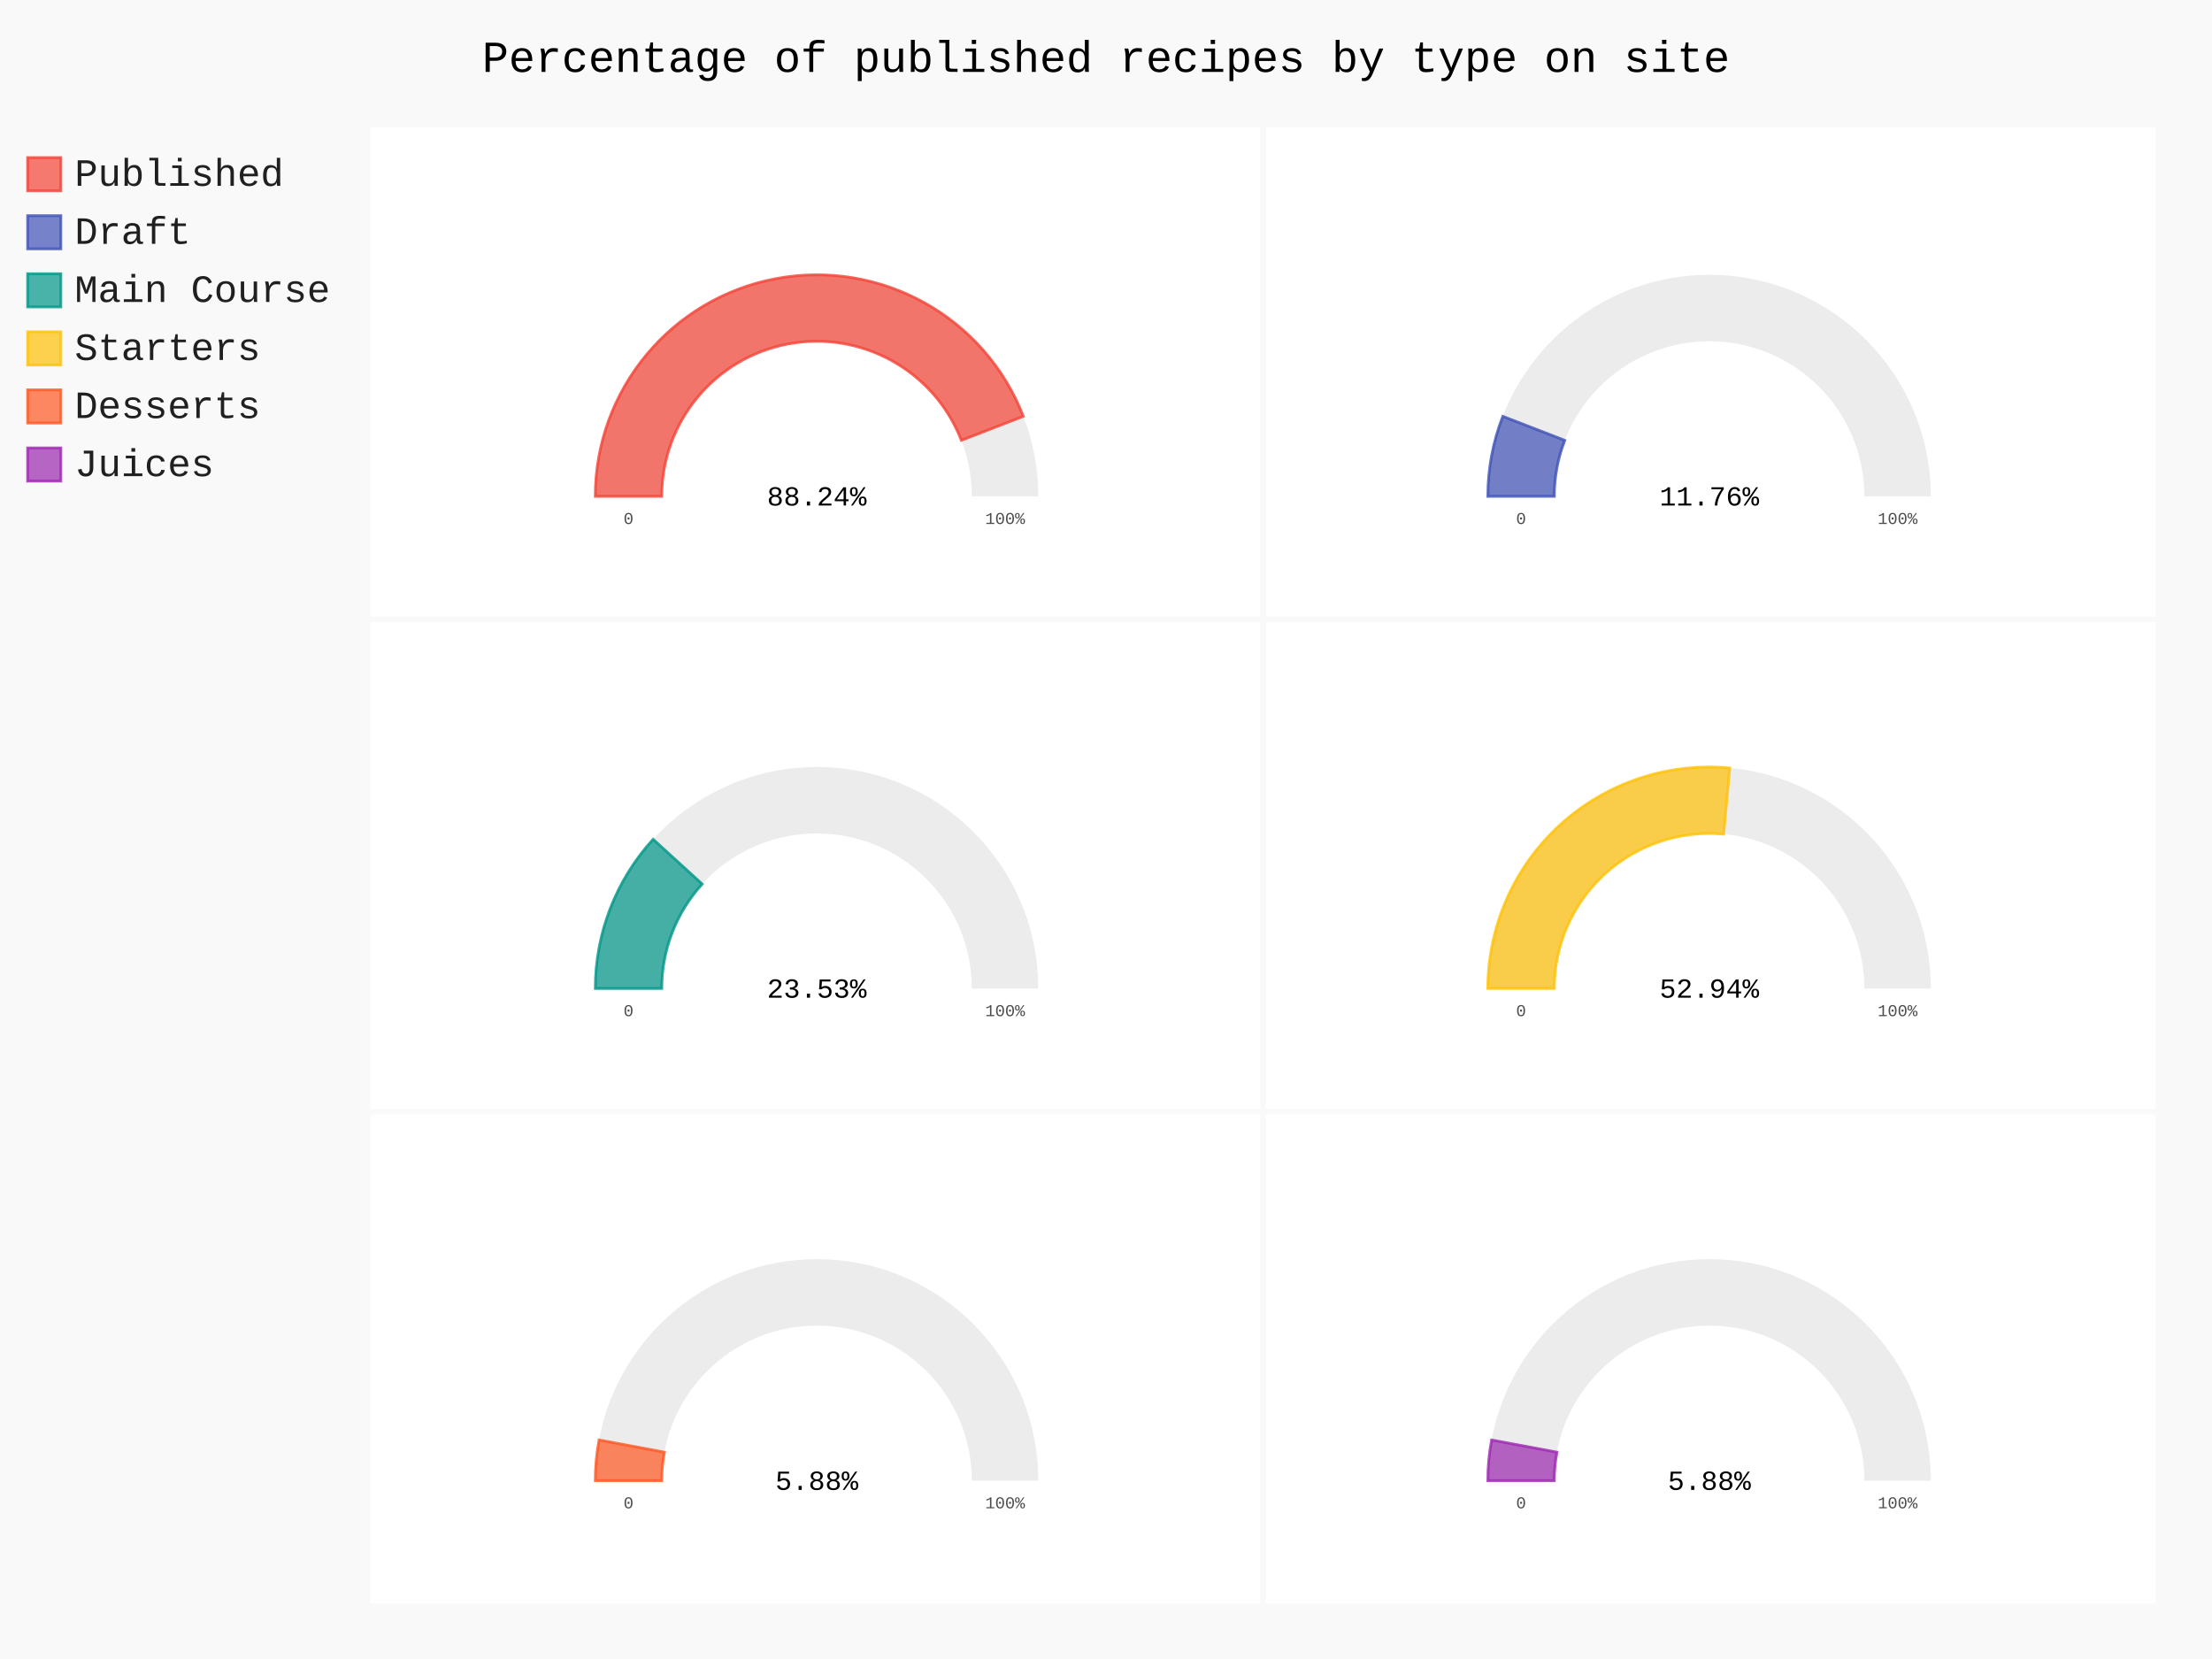
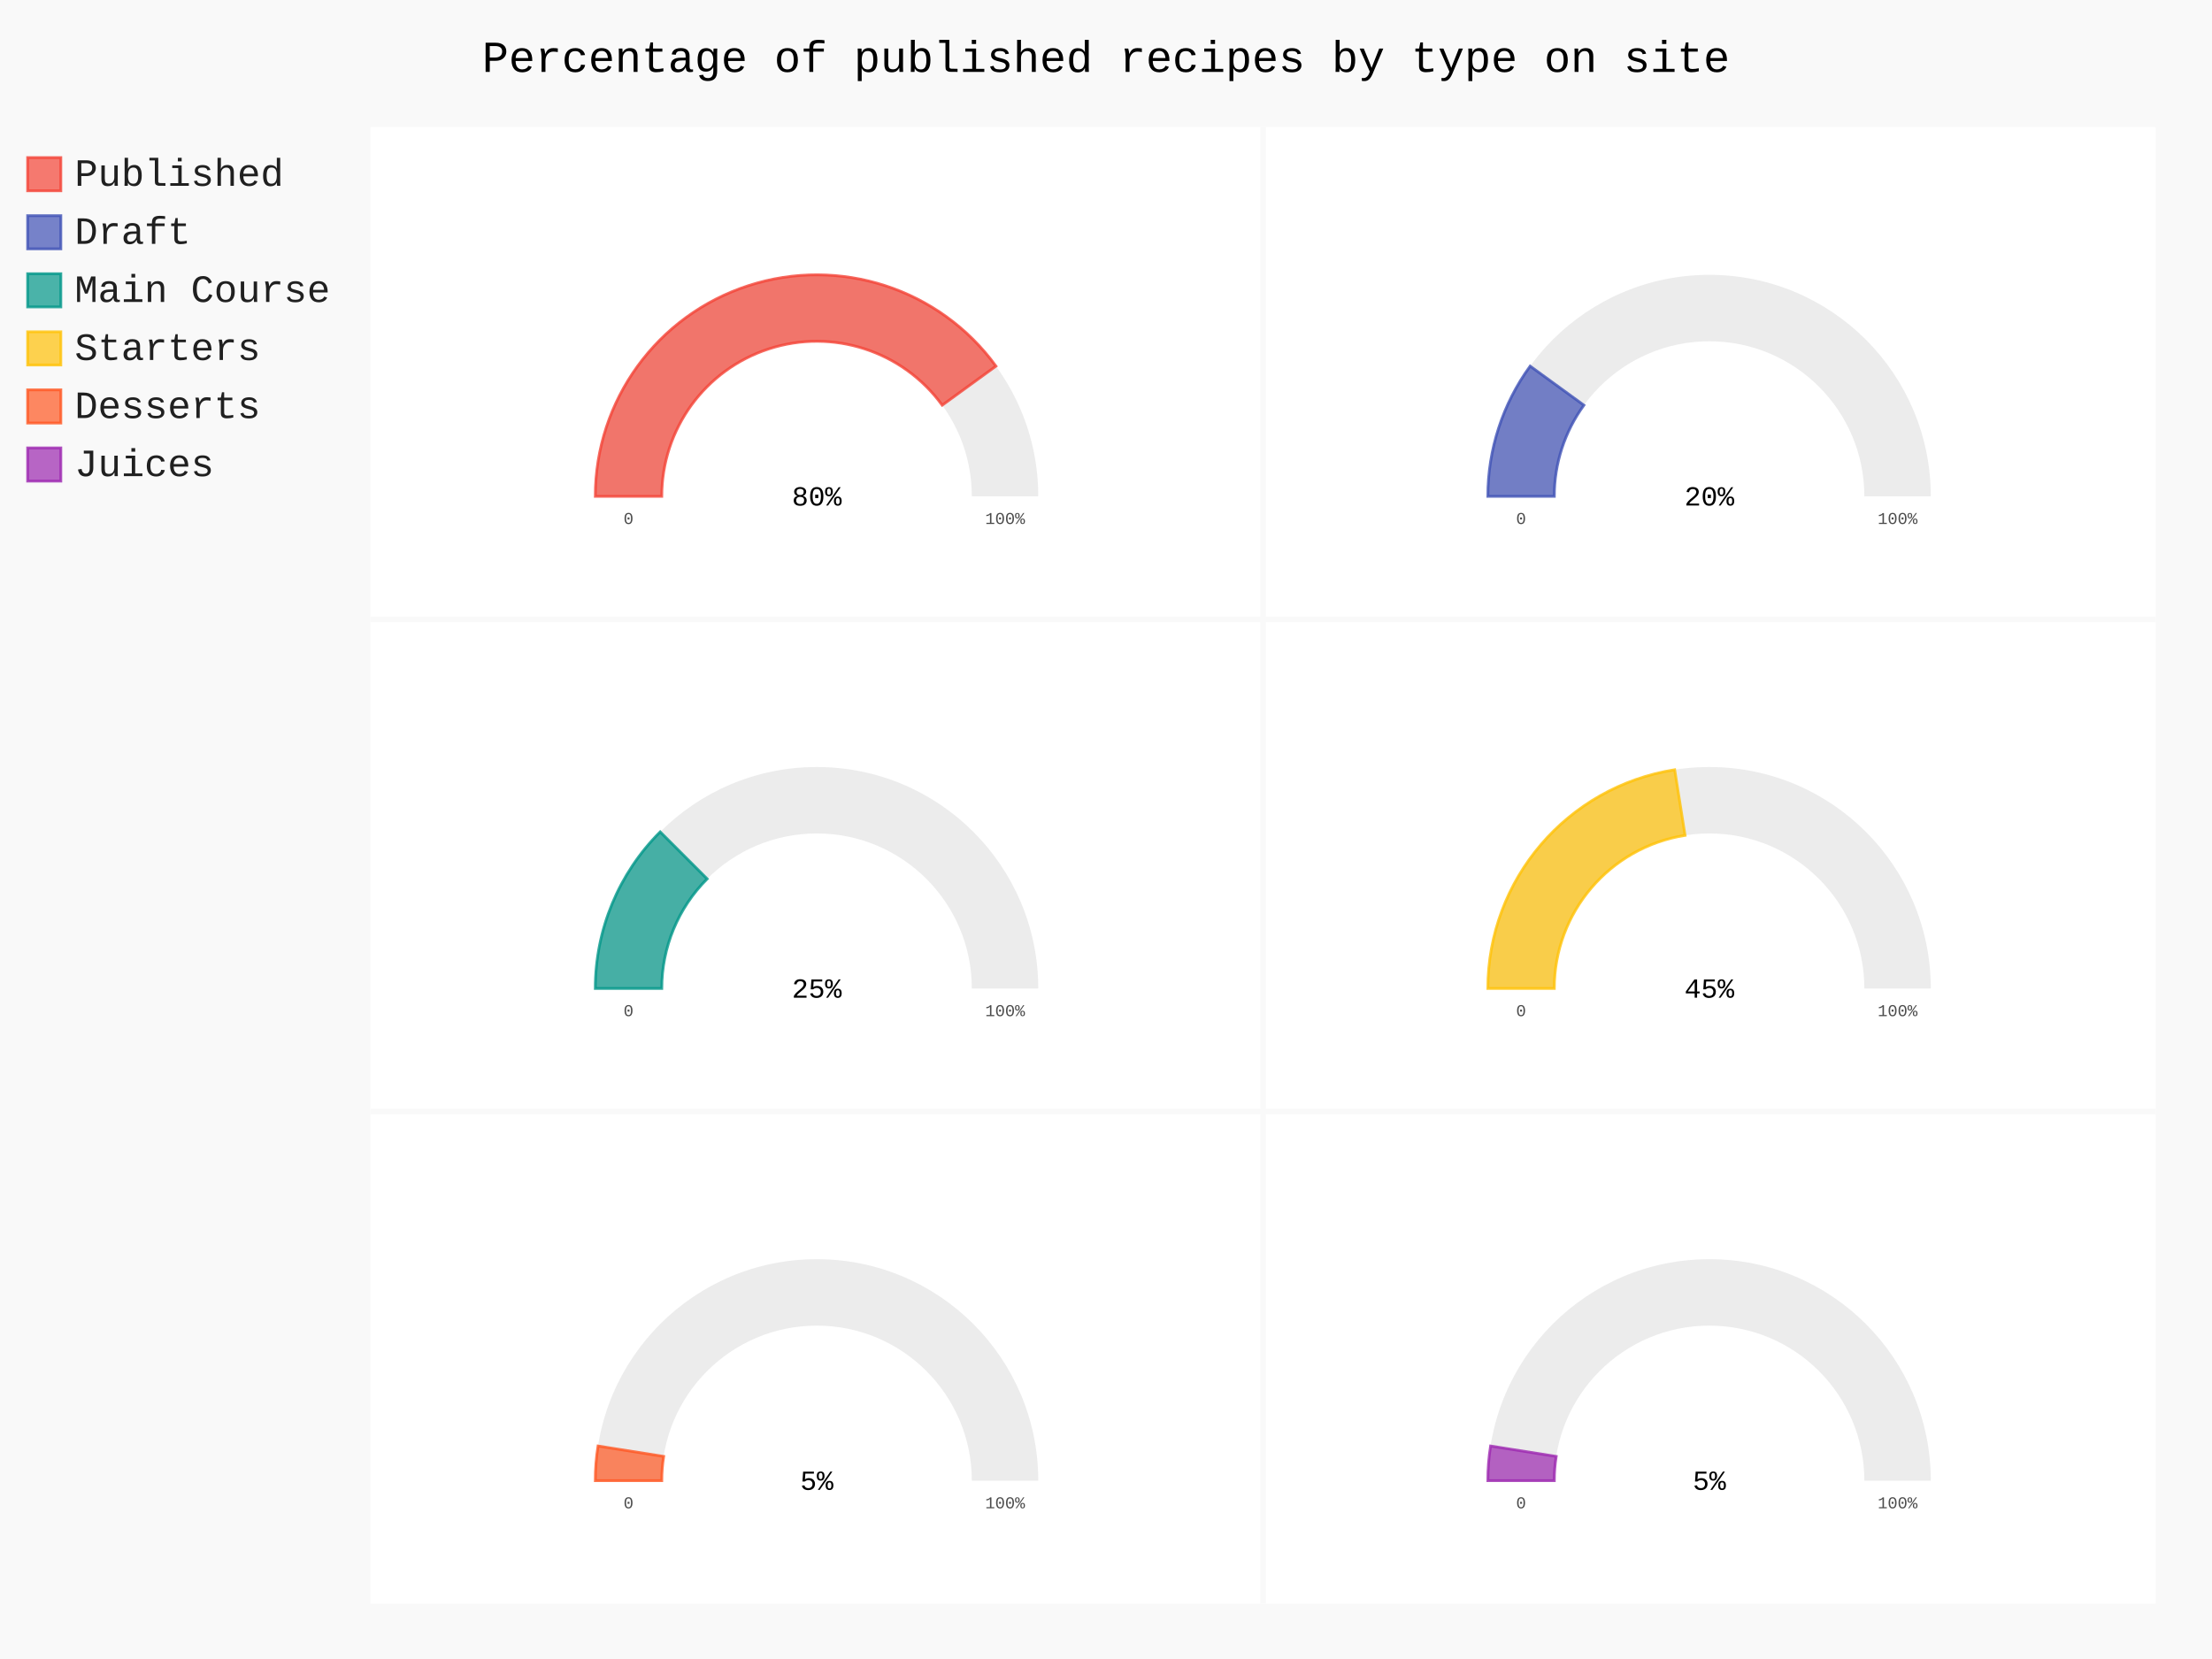
- <svg xmlns="http://www.w3.org/2000/svg" class="pygal-chart" id="chart-02b861ce-8ea9-40ce-8152-512d227e477c" viewBox="0 0 800 600">
+ <svg xmlns="http://www.w3.org/2000/svg" class="pygal-chart" id="chart-279fb6a4-60e8-441f-a2ab-0e8384bbd6ce" viewBox="0 0 800 600">
  <defs>
-     <style type="text/css">#chart-02b861ce-8ea9-40ce-8152-512d227e477c{-webkit-user-select:none;-webkit-font-smoothing:antialiased;font-family:Consolas,"Liberation Mono",Menlo,Courier,monospace}#chart-02b861ce-8ea9-40ce-8152-512d227e477c .title{font-family:Consolas,"Liberation Mono",Menlo,Courier,monospace;font-size:16px}#chart-02b861ce-8ea9-40ce-8152-512d227e477c .legends .legend text{font-family:Consolas,"Liberation Mono",Menlo,Courier,monospace;font-size:14px}#chart-02b861ce-8ea9-40ce-8152-512d227e477c .axis text{font-family:Consolas,"Liberation Mono",Menlo,Courier,monospace;font-size:10px}#chart-02b861ce-8ea9-40ce-8152-512d227e477c .axis text.major{font-family:Consolas,"Liberation Mono",Menlo,Courier,monospace;font-size:10px}#chart-02b861ce-8ea9-40ce-8152-512d227e477c .text-overlay text.value{font-family:Consolas,"Liberation Mono",Menlo,Courier,monospace;font-size:10px}#chart-02b861ce-8ea9-40ce-8152-512d227e477c .text-overlay text.label{font-family:Consolas,"Liberation Mono",Menlo,Courier,monospace;font-size:10px}#chart-02b861ce-8ea9-40ce-8152-512d227e477c .tooltip{font-family:Consolas,"Liberation Mono",Menlo,Courier,monospace;font-size:14px}#chart-02b861ce-8ea9-40ce-8152-512d227e477c text.no_data{font-family:Consolas,"Liberation Mono",Menlo,Courier,monospace;font-size:64px}
- #chart-02b861ce-8ea9-40ce-8152-512d227e477c{background-color:rgba(249,249,249,1)}#chart-02b861ce-8ea9-40ce-8152-512d227e477c path,#chart-02b861ce-8ea9-40ce-8152-512d227e477c line,#chart-02b861ce-8ea9-40ce-8152-512d227e477c rect,#chart-02b861ce-8ea9-40ce-8152-512d227e477c circle{-webkit-transition:150ms;-moz-transition:150ms;transition:150ms}#chart-02b861ce-8ea9-40ce-8152-512d227e477c .graph &gt; .background{fill:rgba(249,249,249,1)}#chart-02b861ce-8ea9-40ce-8152-512d227e477c .plot &gt; .background{fill:rgba(255,255,255,1)}#chart-02b861ce-8ea9-40ce-8152-512d227e477c .graph{fill:rgba(0,0,0,.87)}#chart-02b861ce-8ea9-40ce-8152-512d227e477c text.no_data{fill:rgba(0,0,0,1)}#chart-02b861ce-8ea9-40ce-8152-512d227e477c .title{fill:rgba(0,0,0,1)}#chart-02b861ce-8ea9-40ce-8152-512d227e477c .legends .legend text{fill:rgba(0,0,0,.87)}#chart-02b861ce-8ea9-40ce-8152-512d227e477c .legends .legend:hover text{fill:rgba(0,0,0,1)}#chart-02b861ce-8ea9-40ce-8152-512d227e477c .axis .line{stroke:rgba(0,0,0,1)}#chart-02b861ce-8ea9-40ce-8152-512d227e477c .axis .guide.line{stroke:rgba(0,0,0,.54)}#chart-02b861ce-8ea9-40ce-8152-512d227e477c .axis .major.line{stroke:rgba(0,0,0,.87)}#chart-02b861ce-8ea9-40ce-8152-512d227e477c .axis text.major{fill:rgba(0,0,0,1)}#chart-02b861ce-8ea9-40ce-8152-512d227e477c .axis.y .guides:hover .guide.line,#chart-02b861ce-8ea9-40ce-8152-512d227e477c .line-graph .axis.x .guides:hover .guide.line,#chart-02b861ce-8ea9-40ce-8152-512d227e477c .stackedline-graph .axis.x .guides:hover .guide.line,#chart-02b861ce-8ea9-40ce-8152-512d227e477c .xy-graph .axis.x .guides:hover .guide.line{stroke:rgba(0,0,0,1)}#chart-02b861ce-8ea9-40ce-8152-512d227e477c .axis .guides:hover text{fill:rgba(0,0,0,1)}#chart-02b861ce-8ea9-40ce-8152-512d227e477c .reactive{fill-opacity:.7;stroke-opacity:.8}#chart-02b861ce-8ea9-40ce-8152-512d227e477c .ci{stroke:rgba(0,0,0,.87)}#chart-02b861ce-8ea9-40ce-8152-512d227e477c .reactive.active,#chart-02b861ce-8ea9-40ce-8152-512d227e477c .active .reactive{fill-opacity:.8;stroke-opacity:.9;stroke-width:4}#chart-02b861ce-8ea9-40ce-8152-512d227e477c .ci .reactive.active{stroke-width:1.5}#chart-02b861ce-8ea9-40ce-8152-512d227e477c .series text{fill:rgba(0,0,0,1)}#chart-02b861ce-8ea9-40ce-8152-512d227e477c .tooltip rect{fill:rgba(255,255,255,1);stroke:rgba(0,0,0,1);-webkit-transition:opacity 150ms;-moz-transition:opacity 150ms;transition:opacity 150ms}#chart-02b861ce-8ea9-40ce-8152-512d227e477c .tooltip .label{fill:rgba(0,0,0,.87)}#chart-02b861ce-8ea9-40ce-8152-512d227e477c .tooltip .label{fill:rgba(0,0,0,.87)}#chart-02b861ce-8ea9-40ce-8152-512d227e477c .tooltip .legend{font-size:.8em;fill:rgba(0,0,0,.54)}#chart-02b861ce-8ea9-40ce-8152-512d227e477c .tooltip .x_label{font-size:.6em;fill:rgba(0,0,0,1)}#chart-02b861ce-8ea9-40ce-8152-512d227e477c .tooltip .xlink{font-size:.5em;text-decoration:underline}#chart-02b861ce-8ea9-40ce-8152-512d227e477c .tooltip .value{font-size:1.5em}#chart-02b861ce-8ea9-40ce-8152-512d227e477c .bound{font-size:.5em}#chart-02b861ce-8ea9-40ce-8152-512d227e477c .max-value{font-size:.75em;fill:rgba(0,0,0,.54)}#chart-02b861ce-8ea9-40ce-8152-512d227e477c .map-element{fill:rgba(255,255,255,1);stroke:rgba(0,0,0,.54) !important}#chart-02b861ce-8ea9-40ce-8152-512d227e477c .map-element .reactive{fill-opacity:inherit;stroke-opacity:inherit}#chart-02b861ce-8ea9-40ce-8152-512d227e477c .color-0,#chart-02b861ce-8ea9-40ce-8152-512d227e477c .color-0 a:visited{stroke:#F44336;fill:#F44336}#chart-02b861ce-8ea9-40ce-8152-512d227e477c .color-1,#chart-02b861ce-8ea9-40ce-8152-512d227e477c .color-1 a:visited{stroke:#3F51B5;fill:#3F51B5}#chart-02b861ce-8ea9-40ce-8152-512d227e477c .color-2,#chart-02b861ce-8ea9-40ce-8152-512d227e477c .color-2 a:visited{stroke:#009688;fill:#009688}#chart-02b861ce-8ea9-40ce-8152-512d227e477c .color-3,#chart-02b861ce-8ea9-40ce-8152-512d227e477c .color-3 a:visited{stroke:#FFC107;fill:#FFC107}#chart-02b861ce-8ea9-40ce-8152-512d227e477c .color-4,#chart-02b861ce-8ea9-40ce-8152-512d227e477c .color-4 a:visited{stroke:#FF5722;fill:#FF5722}#chart-02b861ce-8ea9-40ce-8152-512d227e477c .color-5,#chart-02b861ce-8ea9-40ce-8152-512d227e477c .color-5 a:visited{stroke:#9C27B0;fill:#9C27B0}#chart-02b861ce-8ea9-40ce-8152-512d227e477c .text-overlay .color-0 text{fill:black}#chart-02b861ce-8ea9-40ce-8152-512d227e477c .text-overlay .color-1 text{fill:black}#chart-02b861ce-8ea9-40ce-8152-512d227e477c .text-overlay .color-2 text{fill:black}#chart-02b861ce-8ea9-40ce-8152-512d227e477c .text-overlay .color-3 text{fill:black}#chart-02b861ce-8ea9-40ce-8152-512d227e477c .text-overlay .color-4 text{fill:black}#chart-02b861ce-8ea9-40ce-8152-512d227e477c .text-overlay .color-5 text{fill:black}
- #chart-02b861ce-8ea9-40ce-8152-512d227e477c text.no_data{text-anchor:middle}#chart-02b861ce-8ea9-40ce-8152-512d227e477c .guide.line{fill:none}#chart-02b861ce-8ea9-40ce-8152-512d227e477c .centered{text-anchor:middle}#chart-02b861ce-8ea9-40ce-8152-512d227e477c .title{text-anchor:middle}#chart-02b861ce-8ea9-40ce-8152-512d227e477c .legends .legend text{fill-opacity:1}#chart-02b861ce-8ea9-40ce-8152-512d227e477c .axis.x text{text-anchor:middle}#chart-02b861ce-8ea9-40ce-8152-512d227e477c .axis.x:not(.web) text[transform]{text-anchor:start}#chart-02b861ce-8ea9-40ce-8152-512d227e477c .axis.x:not(.web) text[transform].backwards{text-anchor:end}#chart-02b861ce-8ea9-40ce-8152-512d227e477c .axis.y text{text-anchor:end}#chart-02b861ce-8ea9-40ce-8152-512d227e477c .axis.y text[transform].backwards{text-anchor:start}#chart-02b861ce-8ea9-40ce-8152-512d227e477c .axis.y2 text{text-anchor:start}#chart-02b861ce-8ea9-40ce-8152-512d227e477c .axis.y2 text[transform].backwards{text-anchor:end}#chart-02b861ce-8ea9-40ce-8152-512d227e477c .axis .guide.line{stroke-dasharray:4,4}#chart-02b861ce-8ea9-40ce-8152-512d227e477c .axis .major.guide.line{stroke-dasharray:6,6}#chart-02b861ce-8ea9-40ce-8152-512d227e477c .horizontal .axis.y .guide.line,#chart-02b861ce-8ea9-40ce-8152-512d227e477c .horizontal .axis.y2 .guide.line,#chart-02b861ce-8ea9-40ce-8152-512d227e477c .vertical .axis.x .guide.line{opacity:0}#chart-02b861ce-8ea9-40ce-8152-512d227e477c .horizontal .axis.always_show .guide.line,#chart-02b861ce-8ea9-40ce-8152-512d227e477c .vertical .axis.always_show .guide.line{opacity:1 !important}#chart-02b861ce-8ea9-40ce-8152-512d227e477c .axis.y .guides:hover .guide.line,#chart-02b861ce-8ea9-40ce-8152-512d227e477c .axis.y2 .guides:hover .guide.line,#chart-02b861ce-8ea9-40ce-8152-512d227e477c .axis.x .guides:hover .guide.line{opacity:1}#chart-02b861ce-8ea9-40ce-8152-512d227e477c .axis .guides:hover text{opacity:1}#chart-02b861ce-8ea9-40ce-8152-512d227e477c .nofill{fill:none}#chart-02b861ce-8ea9-40ce-8152-512d227e477c .subtle-fill{fill-opacity:.2}#chart-02b861ce-8ea9-40ce-8152-512d227e477c .dot{stroke-width:1px;fill-opacity:1}#chart-02b861ce-8ea9-40ce-8152-512d227e477c .dot.active{stroke-width:5px}#chart-02b861ce-8ea9-40ce-8152-512d227e477c .dot.negative{fill:transparent}#chart-02b861ce-8ea9-40ce-8152-512d227e477c text,#chart-02b861ce-8ea9-40ce-8152-512d227e477c tspan{stroke:none !important}#chart-02b861ce-8ea9-40ce-8152-512d227e477c .series text.active{opacity:1}#chart-02b861ce-8ea9-40ce-8152-512d227e477c .tooltip rect{fill-opacity:.95;stroke-width:.5}#chart-02b861ce-8ea9-40ce-8152-512d227e477c .tooltip text{fill-opacity:1}#chart-02b861ce-8ea9-40ce-8152-512d227e477c .showable{visibility:hidden}#chart-02b861ce-8ea9-40ce-8152-512d227e477c .showable.shown{visibility:visible}#chart-02b861ce-8ea9-40ce-8152-512d227e477c .gauge-background{fill:rgba(229,229,229,1);stroke:none}#chart-02b861ce-8ea9-40ce-8152-512d227e477c .bg-lines{stroke:rgba(249,249,249,1);stroke-width:2px}</style>
+     <style type="text/css">#chart-279fb6a4-60e8-441f-a2ab-0e8384bbd6ce{-webkit-user-select:none;-webkit-font-smoothing:antialiased;font-family:Consolas,"Liberation Mono",Menlo,Courier,monospace}#chart-279fb6a4-60e8-441f-a2ab-0e8384bbd6ce .title{font-family:Consolas,"Liberation Mono",Menlo,Courier,monospace;font-size:16px}#chart-279fb6a4-60e8-441f-a2ab-0e8384bbd6ce .legends .legend text{font-family:Consolas,"Liberation Mono",Menlo,Courier,monospace;font-size:14px}#chart-279fb6a4-60e8-441f-a2ab-0e8384bbd6ce .axis text{font-family:Consolas,"Liberation Mono",Menlo,Courier,monospace;font-size:10px}#chart-279fb6a4-60e8-441f-a2ab-0e8384bbd6ce .axis text.major{font-family:Consolas,"Liberation Mono",Menlo,Courier,monospace;font-size:10px}#chart-279fb6a4-60e8-441f-a2ab-0e8384bbd6ce .text-overlay text.value{font-family:Consolas,"Liberation Mono",Menlo,Courier,monospace;font-size:10px}#chart-279fb6a4-60e8-441f-a2ab-0e8384bbd6ce .text-overlay text.label{font-family:Consolas,"Liberation Mono",Menlo,Courier,monospace;font-size:10px}#chart-279fb6a4-60e8-441f-a2ab-0e8384bbd6ce .tooltip{font-family:Consolas,"Liberation Mono",Menlo,Courier,monospace;font-size:14px}#chart-279fb6a4-60e8-441f-a2ab-0e8384bbd6ce text.no_data{font-family:Consolas,"Liberation Mono",Menlo,Courier,monospace;font-size:64px}
+ #chart-279fb6a4-60e8-441f-a2ab-0e8384bbd6ce{background-color:rgba(249,249,249,1)}#chart-279fb6a4-60e8-441f-a2ab-0e8384bbd6ce path,#chart-279fb6a4-60e8-441f-a2ab-0e8384bbd6ce line,#chart-279fb6a4-60e8-441f-a2ab-0e8384bbd6ce rect,#chart-279fb6a4-60e8-441f-a2ab-0e8384bbd6ce circle{-webkit-transition:150ms;-moz-transition:150ms;transition:150ms}#chart-279fb6a4-60e8-441f-a2ab-0e8384bbd6ce .graph &gt; .background{fill:rgba(249,249,249,1)}#chart-279fb6a4-60e8-441f-a2ab-0e8384bbd6ce .plot &gt; .background{fill:rgba(255,255,255,1)}#chart-279fb6a4-60e8-441f-a2ab-0e8384bbd6ce .graph{fill:rgba(0,0,0,.87)}#chart-279fb6a4-60e8-441f-a2ab-0e8384bbd6ce text.no_data{fill:rgba(0,0,0,1)}#chart-279fb6a4-60e8-441f-a2ab-0e8384bbd6ce .title{fill:rgba(0,0,0,1)}#chart-279fb6a4-60e8-441f-a2ab-0e8384bbd6ce .legends .legend text{fill:rgba(0,0,0,.87)}#chart-279fb6a4-60e8-441f-a2ab-0e8384bbd6ce .legends .legend:hover text{fill:rgba(0,0,0,1)}#chart-279fb6a4-60e8-441f-a2ab-0e8384bbd6ce .axis .line{stroke:rgba(0,0,0,1)}#chart-279fb6a4-60e8-441f-a2ab-0e8384bbd6ce .axis .guide.line{stroke:rgba(0,0,0,.54)}#chart-279fb6a4-60e8-441f-a2ab-0e8384bbd6ce .axis .major.line{stroke:rgba(0,0,0,.87)}#chart-279fb6a4-60e8-441f-a2ab-0e8384bbd6ce .axis text.major{fill:rgba(0,0,0,1)}#chart-279fb6a4-60e8-441f-a2ab-0e8384bbd6ce .axis.y .guides:hover .guide.line,#chart-279fb6a4-60e8-441f-a2ab-0e8384bbd6ce .line-graph .axis.x .guides:hover .guide.line,#chart-279fb6a4-60e8-441f-a2ab-0e8384bbd6ce .stackedline-graph .axis.x .guides:hover .guide.line,#chart-279fb6a4-60e8-441f-a2ab-0e8384bbd6ce .xy-graph .axis.x .guides:hover .guide.line{stroke:rgba(0,0,0,1)}#chart-279fb6a4-60e8-441f-a2ab-0e8384bbd6ce .axis .guides:hover text{fill:rgba(0,0,0,1)}#chart-279fb6a4-60e8-441f-a2ab-0e8384bbd6ce .reactive{fill-opacity:.7;stroke-opacity:.8}#chart-279fb6a4-60e8-441f-a2ab-0e8384bbd6ce .ci{stroke:rgba(0,0,0,.87)}#chart-279fb6a4-60e8-441f-a2ab-0e8384bbd6ce .reactive.active,#chart-279fb6a4-60e8-441f-a2ab-0e8384bbd6ce .active .reactive{fill-opacity:.8;stroke-opacity:.9;stroke-width:4}#chart-279fb6a4-60e8-441f-a2ab-0e8384bbd6ce .ci .reactive.active{stroke-width:1.5}#chart-279fb6a4-60e8-441f-a2ab-0e8384bbd6ce .series text{fill:rgba(0,0,0,1)}#chart-279fb6a4-60e8-441f-a2ab-0e8384bbd6ce .tooltip rect{fill:rgba(255,255,255,1);stroke:rgba(0,0,0,1);-webkit-transition:opacity 150ms;-moz-transition:opacity 150ms;transition:opacity 150ms}#chart-279fb6a4-60e8-441f-a2ab-0e8384bbd6ce .tooltip .label{fill:rgba(0,0,0,.87)}#chart-279fb6a4-60e8-441f-a2ab-0e8384bbd6ce .tooltip .label{fill:rgba(0,0,0,.87)}#chart-279fb6a4-60e8-441f-a2ab-0e8384bbd6ce .tooltip .legend{font-size:.8em;fill:rgba(0,0,0,.54)}#chart-279fb6a4-60e8-441f-a2ab-0e8384bbd6ce .tooltip .x_label{font-size:.6em;fill:rgba(0,0,0,1)}#chart-279fb6a4-60e8-441f-a2ab-0e8384bbd6ce .tooltip .xlink{font-size:.5em;text-decoration:underline}#chart-279fb6a4-60e8-441f-a2ab-0e8384bbd6ce .tooltip .value{font-size:1.5em}#chart-279fb6a4-60e8-441f-a2ab-0e8384bbd6ce .bound{font-size:.5em}#chart-279fb6a4-60e8-441f-a2ab-0e8384bbd6ce .max-value{font-size:.75em;fill:rgba(0,0,0,.54)}#chart-279fb6a4-60e8-441f-a2ab-0e8384bbd6ce .map-element{fill:rgba(255,255,255,1);stroke:rgba(0,0,0,.54) !important}#chart-279fb6a4-60e8-441f-a2ab-0e8384bbd6ce .map-element .reactive{fill-opacity:inherit;stroke-opacity:inherit}#chart-279fb6a4-60e8-441f-a2ab-0e8384bbd6ce .color-0,#chart-279fb6a4-60e8-441f-a2ab-0e8384bbd6ce .color-0 a:visited{stroke:#F44336;fill:#F44336}#chart-279fb6a4-60e8-441f-a2ab-0e8384bbd6ce .color-1,#chart-279fb6a4-60e8-441f-a2ab-0e8384bbd6ce .color-1 a:visited{stroke:#3F51B5;fill:#3F51B5}#chart-279fb6a4-60e8-441f-a2ab-0e8384bbd6ce .color-2,#chart-279fb6a4-60e8-441f-a2ab-0e8384bbd6ce .color-2 a:visited{stroke:#009688;fill:#009688}#chart-279fb6a4-60e8-441f-a2ab-0e8384bbd6ce .color-3,#chart-279fb6a4-60e8-441f-a2ab-0e8384bbd6ce .color-3 a:visited{stroke:#FFC107;fill:#FFC107}#chart-279fb6a4-60e8-441f-a2ab-0e8384bbd6ce .color-4,#chart-279fb6a4-60e8-441f-a2ab-0e8384bbd6ce .color-4 a:visited{stroke:#FF5722;fill:#FF5722}#chart-279fb6a4-60e8-441f-a2ab-0e8384bbd6ce .color-5,#chart-279fb6a4-60e8-441f-a2ab-0e8384bbd6ce .color-5 a:visited{stroke:#9C27B0;fill:#9C27B0}#chart-279fb6a4-60e8-441f-a2ab-0e8384bbd6ce .text-overlay .color-0 text{fill:black}#chart-279fb6a4-60e8-441f-a2ab-0e8384bbd6ce .text-overlay .color-1 text{fill:black}#chart-279fb6a4-60e8-441f-a2ab-0e8384bbd6ce .text-overlay .color-2 text{fill:black}#chart-279fb6a4-60e8-441f-a2ab-0e8384bbd6ce .text-overlay .color-3 text{fill:black}#chart-279fb6a4-60e8-441f-a2ab-0e8384bbd6ce .text-overlay .color-4 text{fill:black}#chart-279fb6a4-60e8-441f-a2ab-0e8384bbd6ce .text-overlay .color-5 text{fill:black}
+ #chart-279fb6a4-60e8-441f-a2ab-0e8384bbd6ce text.no_data{text-anchor:middle}#chart-279fb6a4-60e8-441f-a2ab-0e8384bbd6ce .guide.line{fill:none}#chart-279fb6a4-60e8-441f-a2ab-0e8384bbd6ce .centered{text-anchor:middle}#chart-279fb6a4-60e8-441f-a2ab-0e8384bbd6ce .title{text-anchor:middle}#chart-279fb6a4-60e8-441f-a2ab-0e8384bbd6ce .legends .legend text{fill-opacity:1}#chart-279fb6a4-60e8-441f-a2ab-0e8384bbd6ce .axis.x text{text-anchor:middle}#chart-279fb6a4-60e8-441f-a2ab-0e8384bbd6ce .axis.x:not(.web) text[transform]{text-anchor:start}#chart-279fb6a4-60e8-441f-a2ab-0e8384bbd6ce .axis.x:not(.web) text[transform].backwards{text-anchor:end}#chart-279fb6a4-60e8-441f-a2ab-0e8384bbd6ce .axis.y text{text-anchor:end}#chart-279fb6a4-60e8-441f-a2ab-0e8384bbd6ce .axis.y text[transform].backwards{text-anchor:start}#chart-279fb6a4-60e8-441f-a2ab-0e8384bbd6ce .axis.y2 text{text-anchor:start}#chart-279fb6a4-60e8-441f-a2ab-0e8384bbd6ce .axis.y2 text[transform].backwards{text-anchor:end}#chart-279fb6a4-60e8-441f-a2ab-0e8384bbd6ce .axis .guide.line{stroke-dasharray:4,4}#chart-279fb6a4-60e8-441f-a2ab-0e8384bbd6ce .axis .major.guide.line{stroke-dasharray:6,6}#chart-279fb6a4-60e8-441f-a2ab-0e8384bbd6ce .horizontal .axis.y .guide.line,#chart-279fb6a4-60e8-441f-a2ab-0e8384bbd6ce .horizontal .axis.y2 .guide.line,#chart-279fb6a4-60e8-441f-a2ab-0e8384bbd6ce .vertical .axis.x .guide.line{opacity:0}#chart-279fb6a4-60e8-441f-a2ab-0e8384bbd6ce .horizontal .axis.always_show .guide.line,#chart-279fb6a4-60e8-441f-a2ab-0e8384bbd6ce .vertical .axis.always_show .guide.line{opacity:1 !important}#chart-279fb6a4-60e8-441f-a2ab-0e8384bbd6ce .axis.y .guides:hover .guide.line,#chart-279fb6a4-60e8-441f-a2ab-0e8384bbd6ce .axis.y2 .guides:hover .guide.line,#chart-279fb6a4-60e8-441f-a2ab-0e8384bbd6ce .axis.x .guides:hover .guide.line{opacity:1}#chart-279fb6a4-60e8-441f-a2ab-0e8384bbd6ce .axis .guides:hover text{opacity:1}#chart-279fb6a4-60e8-441f-a2ab-0e8384bbd6ce .nofill{fill:none}#chart-279fb6a4-60e8-441f-a2ab-0e8384bbd6ce .subtle-fill{fill-opacity:.2}#chart-279fb6a4-60e8-441f-a2ab-0e8384bbd6ce .dot{stroke-width:1px;fill-opacity:1}#chart-279fb6a4-60e8-441f-a2ab-0e8384bbd6ce .dot.active{stroke-width:5px}#chart-279fb6a4-60e8-441f-a2ab-0e8384bbd6ce .dot.negative{fill:transparent}#chart-279fb6a4-60e8-441f-a2ab-0e8384bbd6ce text,#chart-279fb6a4-60e8-441f-a2ab-0e8384bbd6ce tspan{stroke:none !important}#chart-279fb6a4-60e8-441f-a2ab-0e8384bbd6ce .series text.active{opacity:1}#chart-279fb6a4-60e8-441f-a2ab-0e8384bbd6ce .tooltip rect{fill-opacity:.95;stroke-width:.5}#chart-279fb6a4-60e8-441f-a2ab-0e8384bbd6ce .tooltip text{fill-opacity:1}#chart-279fb6a4-60e8-441f-a2ab-0e8384bbd6ce .showable{visibility:hidden}#chart-279fb6a4-60e8-441f-a2ab-0e8384bbd6ce .showable.shown{visibility:visible}#chart-279fb6a4-60e8-441f-a2ab-0e8384bbd6ce .gauge-background{fill:rgba(229,229,229,1);stroke:none}#chart-279fb6a4-60e8-441f-a2ab-0e8384bbd6ce .bg-lines{stroke:rgba(249,249,249,1);stroke-width:2px}</style>
  </defs>
  <g class="graph solidgauge-graph vertical">
    <rect class="background" height="600" width="800" x="0" y="0" />
    <g class="plot" transform="translate(134, 46)">
      <rect class="background" height="534" width="645.6" x="0" y="0" />
      <path class="bg-lines" d="M322.8 0 L322.8 534" />
      <path class="bg-lines" d="M0 178.0 L645.6 178.0" />
      <path class="bg-lines" d="M0 356.0 L645.6 356.0" />
      <g class="series serie-0 color-0">
        <path class="gauge-background reactive" d="M81.3 133.5 A80.1 80.1 0 1 1 241.5 133.5 L217.47 133.5 A56.07 56.07 0 1 0 105.33 133.5 z" />
        <text class="y-0 bound reactive" text-anchor="middle" x="93.315" y="143.5">0</text>
        <text class="y-1 bound reactive" text-anchor="middle" x="229.485" y="143.5">100%</text>
        <g class="gauge">
-           <path class="slice reactive tooltip-trigger" d="M81.3 133.5 A80.1 80.1 0 0 1 236.095 104.576 L213.687 113.253 A56.07 56.07 0 0 0 105.33 133.5 z" />
+           <path class="slice reactive tooltip-trigger" d="M81.3 133.5 A80.1 80.1 0 0 1 226.202 86.418 L206.762 100.543 A56.07 56.07 0 0 0 105.33 133.5 z" />
        </g>
      </g>
      <g class="series serie-1 color-1">
        <path class="gauge-background reactive" d="M404.1 133.5 A80.1 80.1 0 1 1 564.3 133.5 L540.27 133.5 A56.07 56.07 0 1 0 428.13 133.5 z" />
        <text class="y-0 bound reactive" text-anchor="middle" x="416.115" y="143.5">0</text>
        <text class="y-1 bound reactive" text-anchor="middle" x="552.285" y="143.5">100%</text>
        <g class="gauge">
-           <path class="slice reactive tooltip-trigger" d="M404.1 133.5 A80.1 80.1 0 0 1 409.505 104.576 L431.913 113.253 A56.07 56.07 0 0 0 428.13 133.5 z" />
+           <path class="slice reactive tooltip-trigger" d="M404.1 133.5 A80.1 80.1 0 0 1 419.398 86.418 L438.838 100.543 A56.07 56.07 0 0 0 428.13 133.5 z" />
        </g>
      </g>
      <g class="series serie-2 color-2">
        <path class="gauge-background reactive" d="M81.3 311.5 A80.1 80.1 0 1 1 241.5 311.5 L217.47 311.5 A56.07 56.07 0 1 0 105.33 311.5 z" />
        <text class="y-0 bound reactive" text-anchor="middle" x="93.315" y="321.5">0</text>
        <text class="y-1 bound reactive" text-anchor="middle" x="229.485" y="321.5">100%</text>
        <g class="gauge">
-           <path class="slice reactive tooltip-trigger" d="M81.3 311.5 A80.1 80.1 0 0 1 102.206 257.536 L119.964 273.725 A56.07 56.07 0 0 0 105.33 311.5 z" />
+           <path class="slice reactive tooltip-trigger" d="M81.3 311.5 A80.1 80.1 0 0 1 104.761 254.861 L121.753 271.853 A56.07 56.07 0 0 0 105.33 311.5 z" />
        </g>
      </g>
      <g class="series serie-3 color-3">
        <path class="gauge-background reactive" d="M404.1 311.5 A80.1 80.1 0 1 1 564.3 311.5 L540.27 311.5 A56.07 56.07 0 1 0 428.13 311.5 z" />
        <text class="y-0 bound reactive" text-anchor="middle" x="416.115" y="321.5">0</text>
        <text class="y-1 bound reactive" text-anchor="middle" x="552.285" y="321.5">100%</text>
        <g class="gauge">
-           <path class="slice reactive tooltip-trigger" d="M404.1 311.5 A80.1 80.1 0 0 1 491.588 231.741 L489.371 255.669 A56.07 56.07 0 0 0 428.13 311.5 z" />
+           <path class="slice reactive tooltip-trigger" d="M404.1 311.5 A80.1 80.1 0 0 1 471.67 232.386 L475.429 256.12 A56.07 56.07 0 0 0 428.13 311.5 z" />
        </g>
      </g>
      <g class="series serie-4 color-4">
        <path class="gauge-background reactive" d="M81.3 489.5 A80.1 80.1 0 1 1 241.5 489.5 L217.47 489.5 A56.07 56.07 0 1 0 105.33 489.5 z" />
        <text class="y-0 bound reactive" text-anchor="middle" x="93.315" y="499.5">0</text>
        <text class="y-1 bound reactive" text-anchor="middle" x="229.485" y="499.5">100%</text>
        <g class="gauge">
-           <path class="slice reactive tooltip-trigger" d="M81.3 489.5 A80.1 80.1 0 0 1 82.663 474.787 L106.284 479.201 A56.07 56.07 0 0 0 105.33 489.5 z" />
+           <path class="slice reactive tooltip-trigger" d="M81.3 489.5 A80.1 80.1 0 0 1 82.286 476.97 L106.02 480.729 A56.07 56.07 0 0 0 105.33 489.5 z" />
        </g>
      </g>
      <g class="series serie-5 color-5">
        <path class="gauge-background reactive" d="M404.1 489.5 A80.1 80.1 0 1 1 564.3 489.5 L540.27 489.5 A56.07 56.07 0 1 0 428.13 489.5 z" />
        <text class="y-0 bound reactive" text-anchor="middle" x="416.115" y="499.5">0</text>
        <text class="y-1 bound reactive" text-anchor="middle" x="552.285" y="499.5">100%</text>
        <g class="gauge">
-           <path class="slice reactive tooltip-trigger" d="M404.1 489.5 A80.1 80.1 0 0 1 405.463 474.787 L429.084 479.201 A56.07 56.07 0 0 0 428.13 489.5 z" />
+           <path class="slice reactive tooltip-trigger" d="M404.1 489.5 A80.1 80.1 0 0 1 405.086 476.97 L428.82 480.729 A56.07 56.07 0 0 0 428.13 489.5 z" />
        </g>
      </g>
    </g>
    <g class="titles">
      <text class="title plot_title" x="400.0" y="26">Percentage of published recipes by type on site</text>
    </g>
    <g class="plot overlay" transform="translate(134, 46)">
      <g class="series serie-0 color-0" />
      <g class="series serie-1 color-1" />
      <g class="series serie-2 color-2" />
      <g class="series serie-3 color-3" />
      <g class="series serie-4 color-4" />
      <g class="series serie-5 color-5" />
    </g>
    <g class="plot text-overlay" transform="translate(134, 46)">
      <g class="series serie-0 color-0">
-         <text class="value gauge-sum" text-anchor="middle" x="161.4" y="136.833">88.24%</text>
+         <text class="value gauge-sum" text-anchor="middle" x="161.4" y="136.833">80%</text>
      </g>
      <g class="series serie-1 color-1">
-         <text class="value gauge-sum" text-anchor="middle" x="484.2" y="136.833">11.76%</text>
+         <text class="value gauge-sum" text-anchor="middle" x="484.2" y="136.833">20%</text>
      </g>
      <g class="series serie-2 color-2">
-         <text class="value gauge-sum" text-anchor="middle" x="161.4" y="314.833">23.53%</text>
+         <text class="value gauge-sum" text-anchor="middle" x="161.4" y="314.833">25%</text>
      </g>
      <g class="series serie-3 color-3">
-         <text class="value gauge-sum" text-anchor="middle" x="484.2" y="314.833">52.94%</text>
+         <text class="value gauge-sum" text-anchor="middle" x="484.2" y="314.833">45%</text>
      </g>
      <g class="series serie-4 color-4">
-         <text class="value gauge-sum" text-anchor="middle" x="161.4" y="492.833">5.88%</text>
+         <text class="value gauge-sum" text-anchor="middle" x="161.4" y="492.833">5%</text>
      </g>
      <g class="series serie-5 color-5">
-         <text class="value gauge-sum" text-anchor="middle" x="484.2" y="492.833">5.88%</text>
+         <text class="value gauge-sum" text-anchor="middle" x="484.2" y="492.833">5%</text>
      </g>
    </g>
    <g class="plot tooltip-overlay" transform="translate(134, 46)">
      <g class="tooltip" style="opacity: 0" transform="translate(0 0)">
        <rect class="tooltip-box" height="0" rx="0" ry="0" width="0" />
        <g class="text" />
      </g>
    </g>
    <g class="legends" transform="translate(10, 56)">
      <g class="legend reactive activate-serie" id="activate-serie-0">
        <rect class="color-0 reactive" height="12" width="12" x="0.0" y="1.0" />
        <text x="17.0" y="11.2">Published</text>
      </g>
      <g class="legend reactive activate-serie" id="activate-serie-1">
        <rect class="color-1 reactive" height="12" width="12" x="0.0" y="22.0" />
        <text x="17.0" y="32.2">Draft</text>
      </g>
      <g class="legend reactive activate-serie" id="activate-serie-2">
        <rect class="color-2 reactive" height="12" width="12" x="0.0" y="43.0" />
        <text x="17.0" y="53.2">Main Course</text>
      </g>
      <g class="legend reactive activate-serie" id="activate-serie-3">
        <rect class="color-3 reactive" height="12" width="12" x="0.0" y="64.0" />
        <text x="17.0" y="74.2">Starters</text>
      </g>
      <g class="legend reactive activate-serie" id="activate-serie-4">
        <rect class="color-4 reactive" height="12" width="12" x="0.0" y="85.0" />
        <text x="17.0" y="95.2">Desserts</text>
      </g>
      <g class="legend reactive activate-serie" id="activate-serie-5">
        <rect class="color-5 reactive" height="12" width="12" x="0.0" y="106.0" />
        <text x="17.0" y="116.2">Juices</text>
      </g>
    </g>
    <g class="legends" transform="translate(790, 56)" />
  </g>
</svg>
